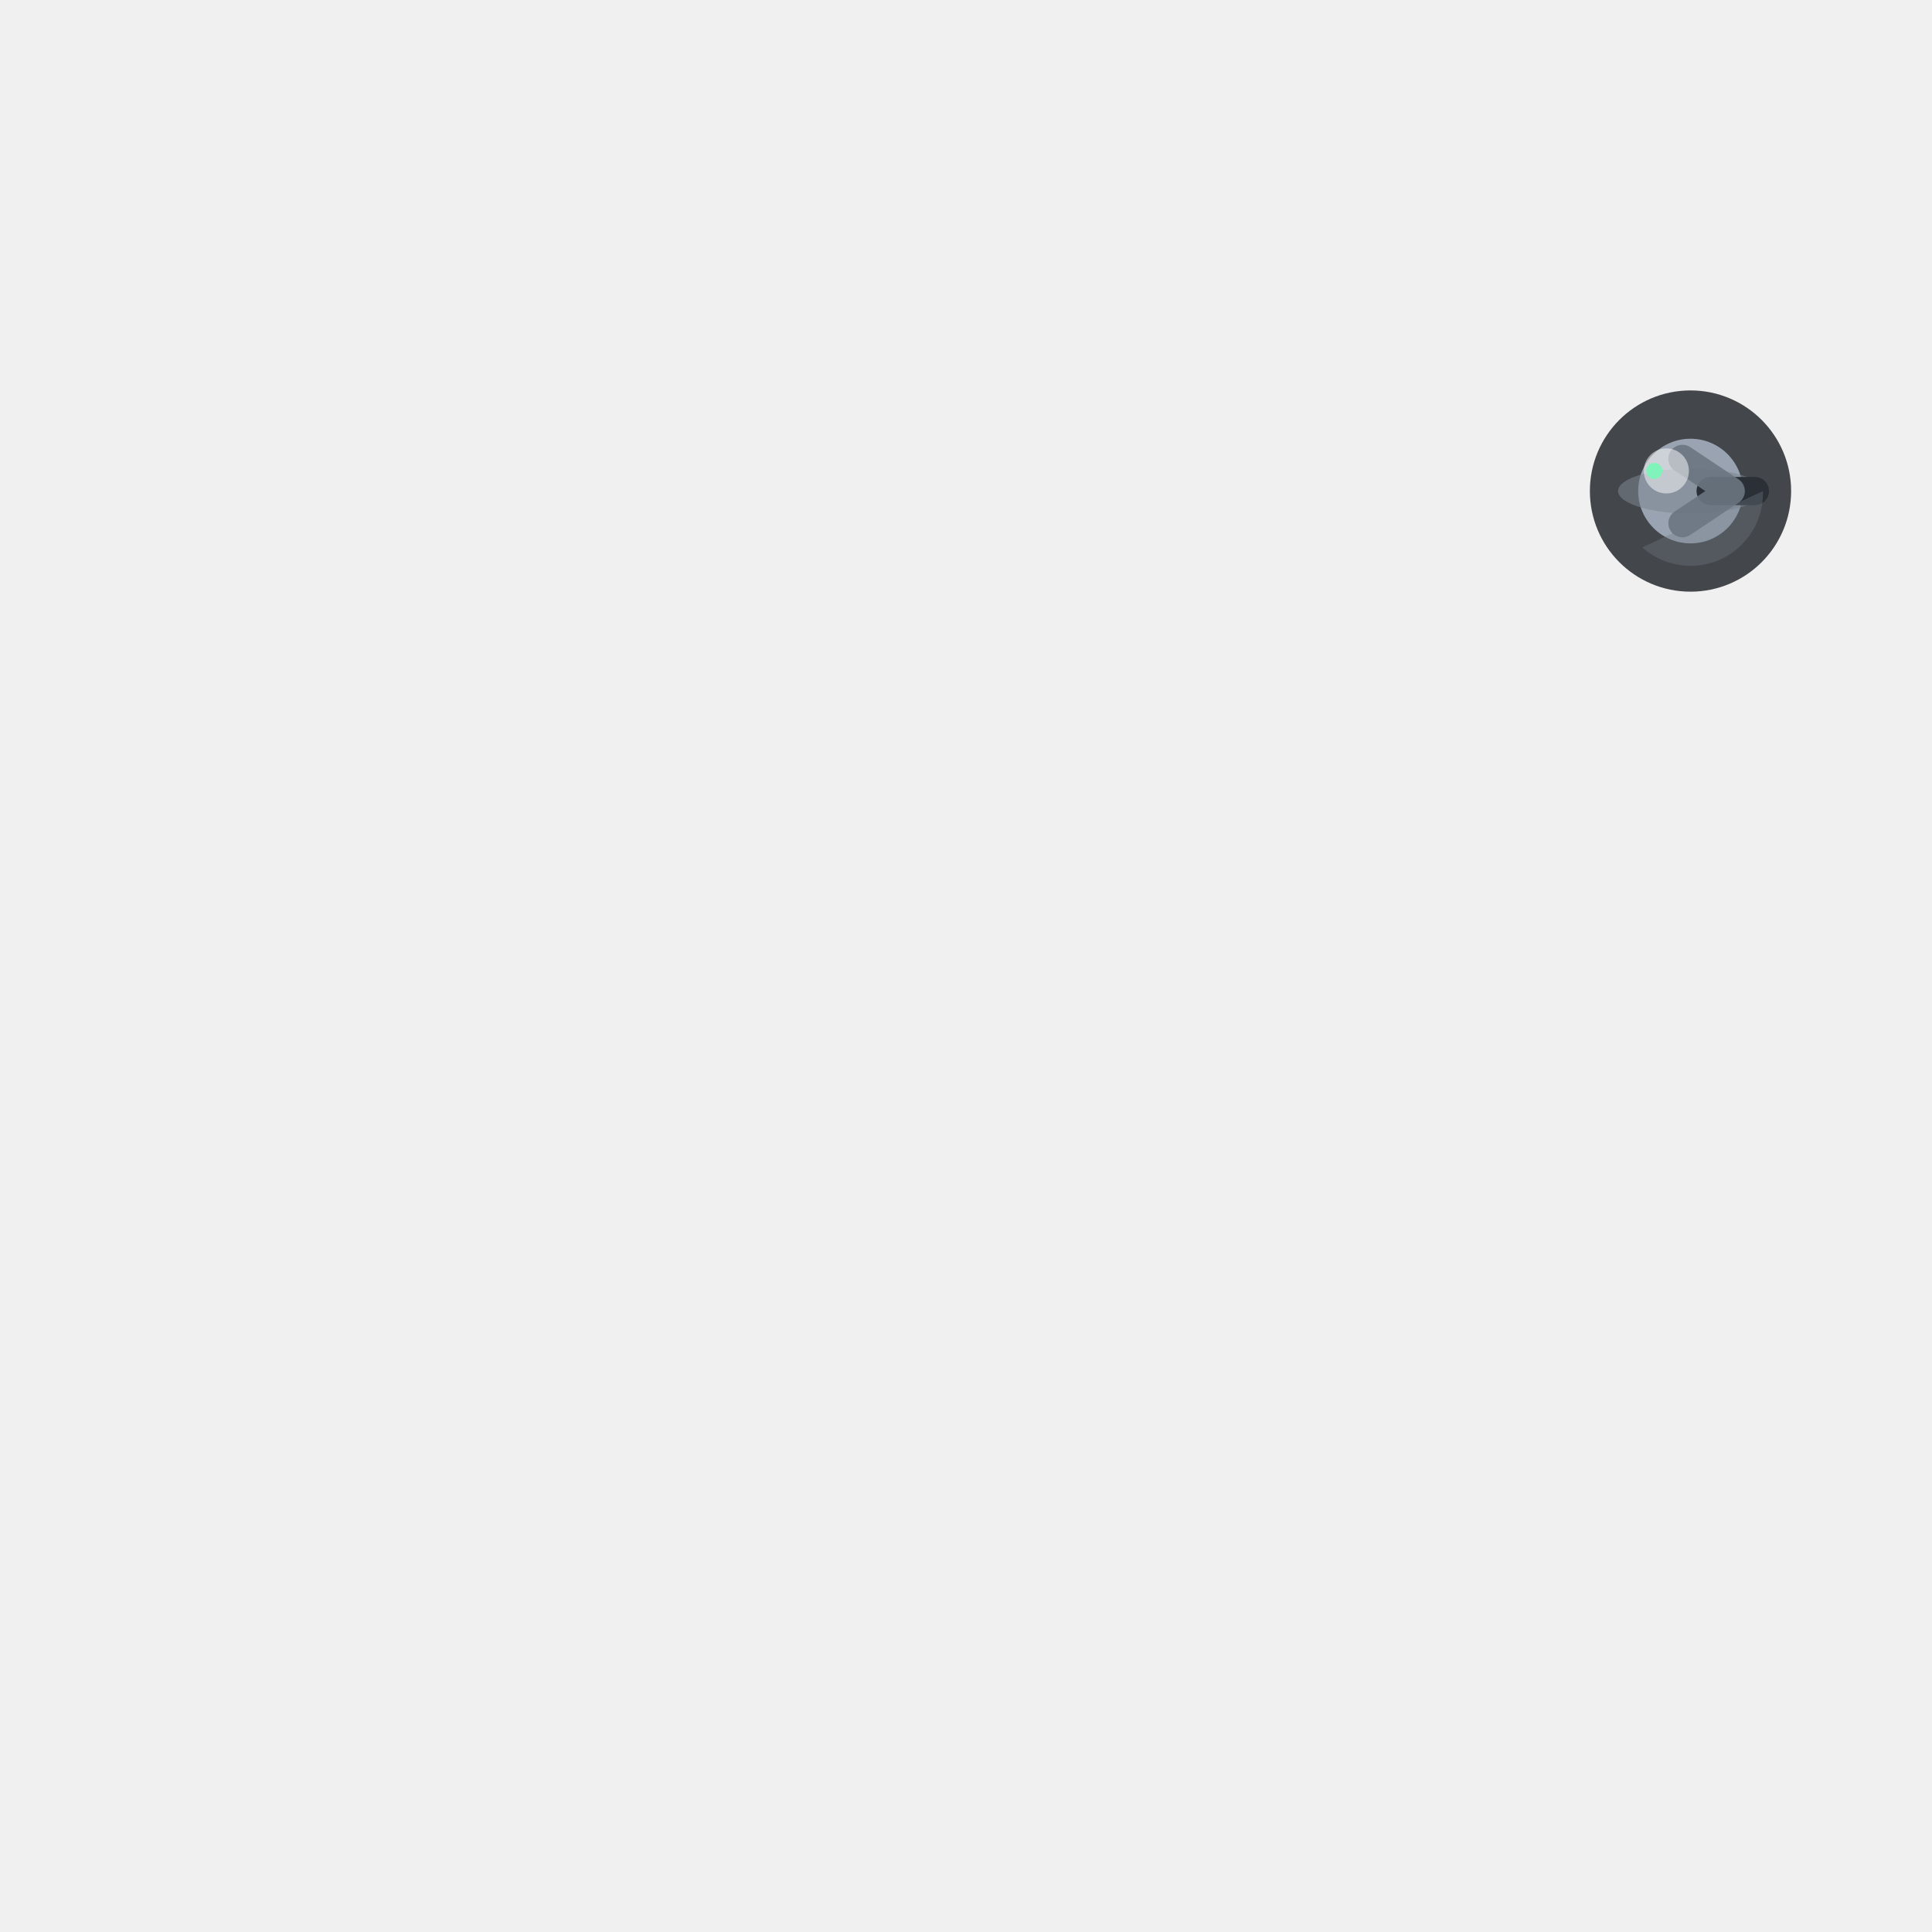
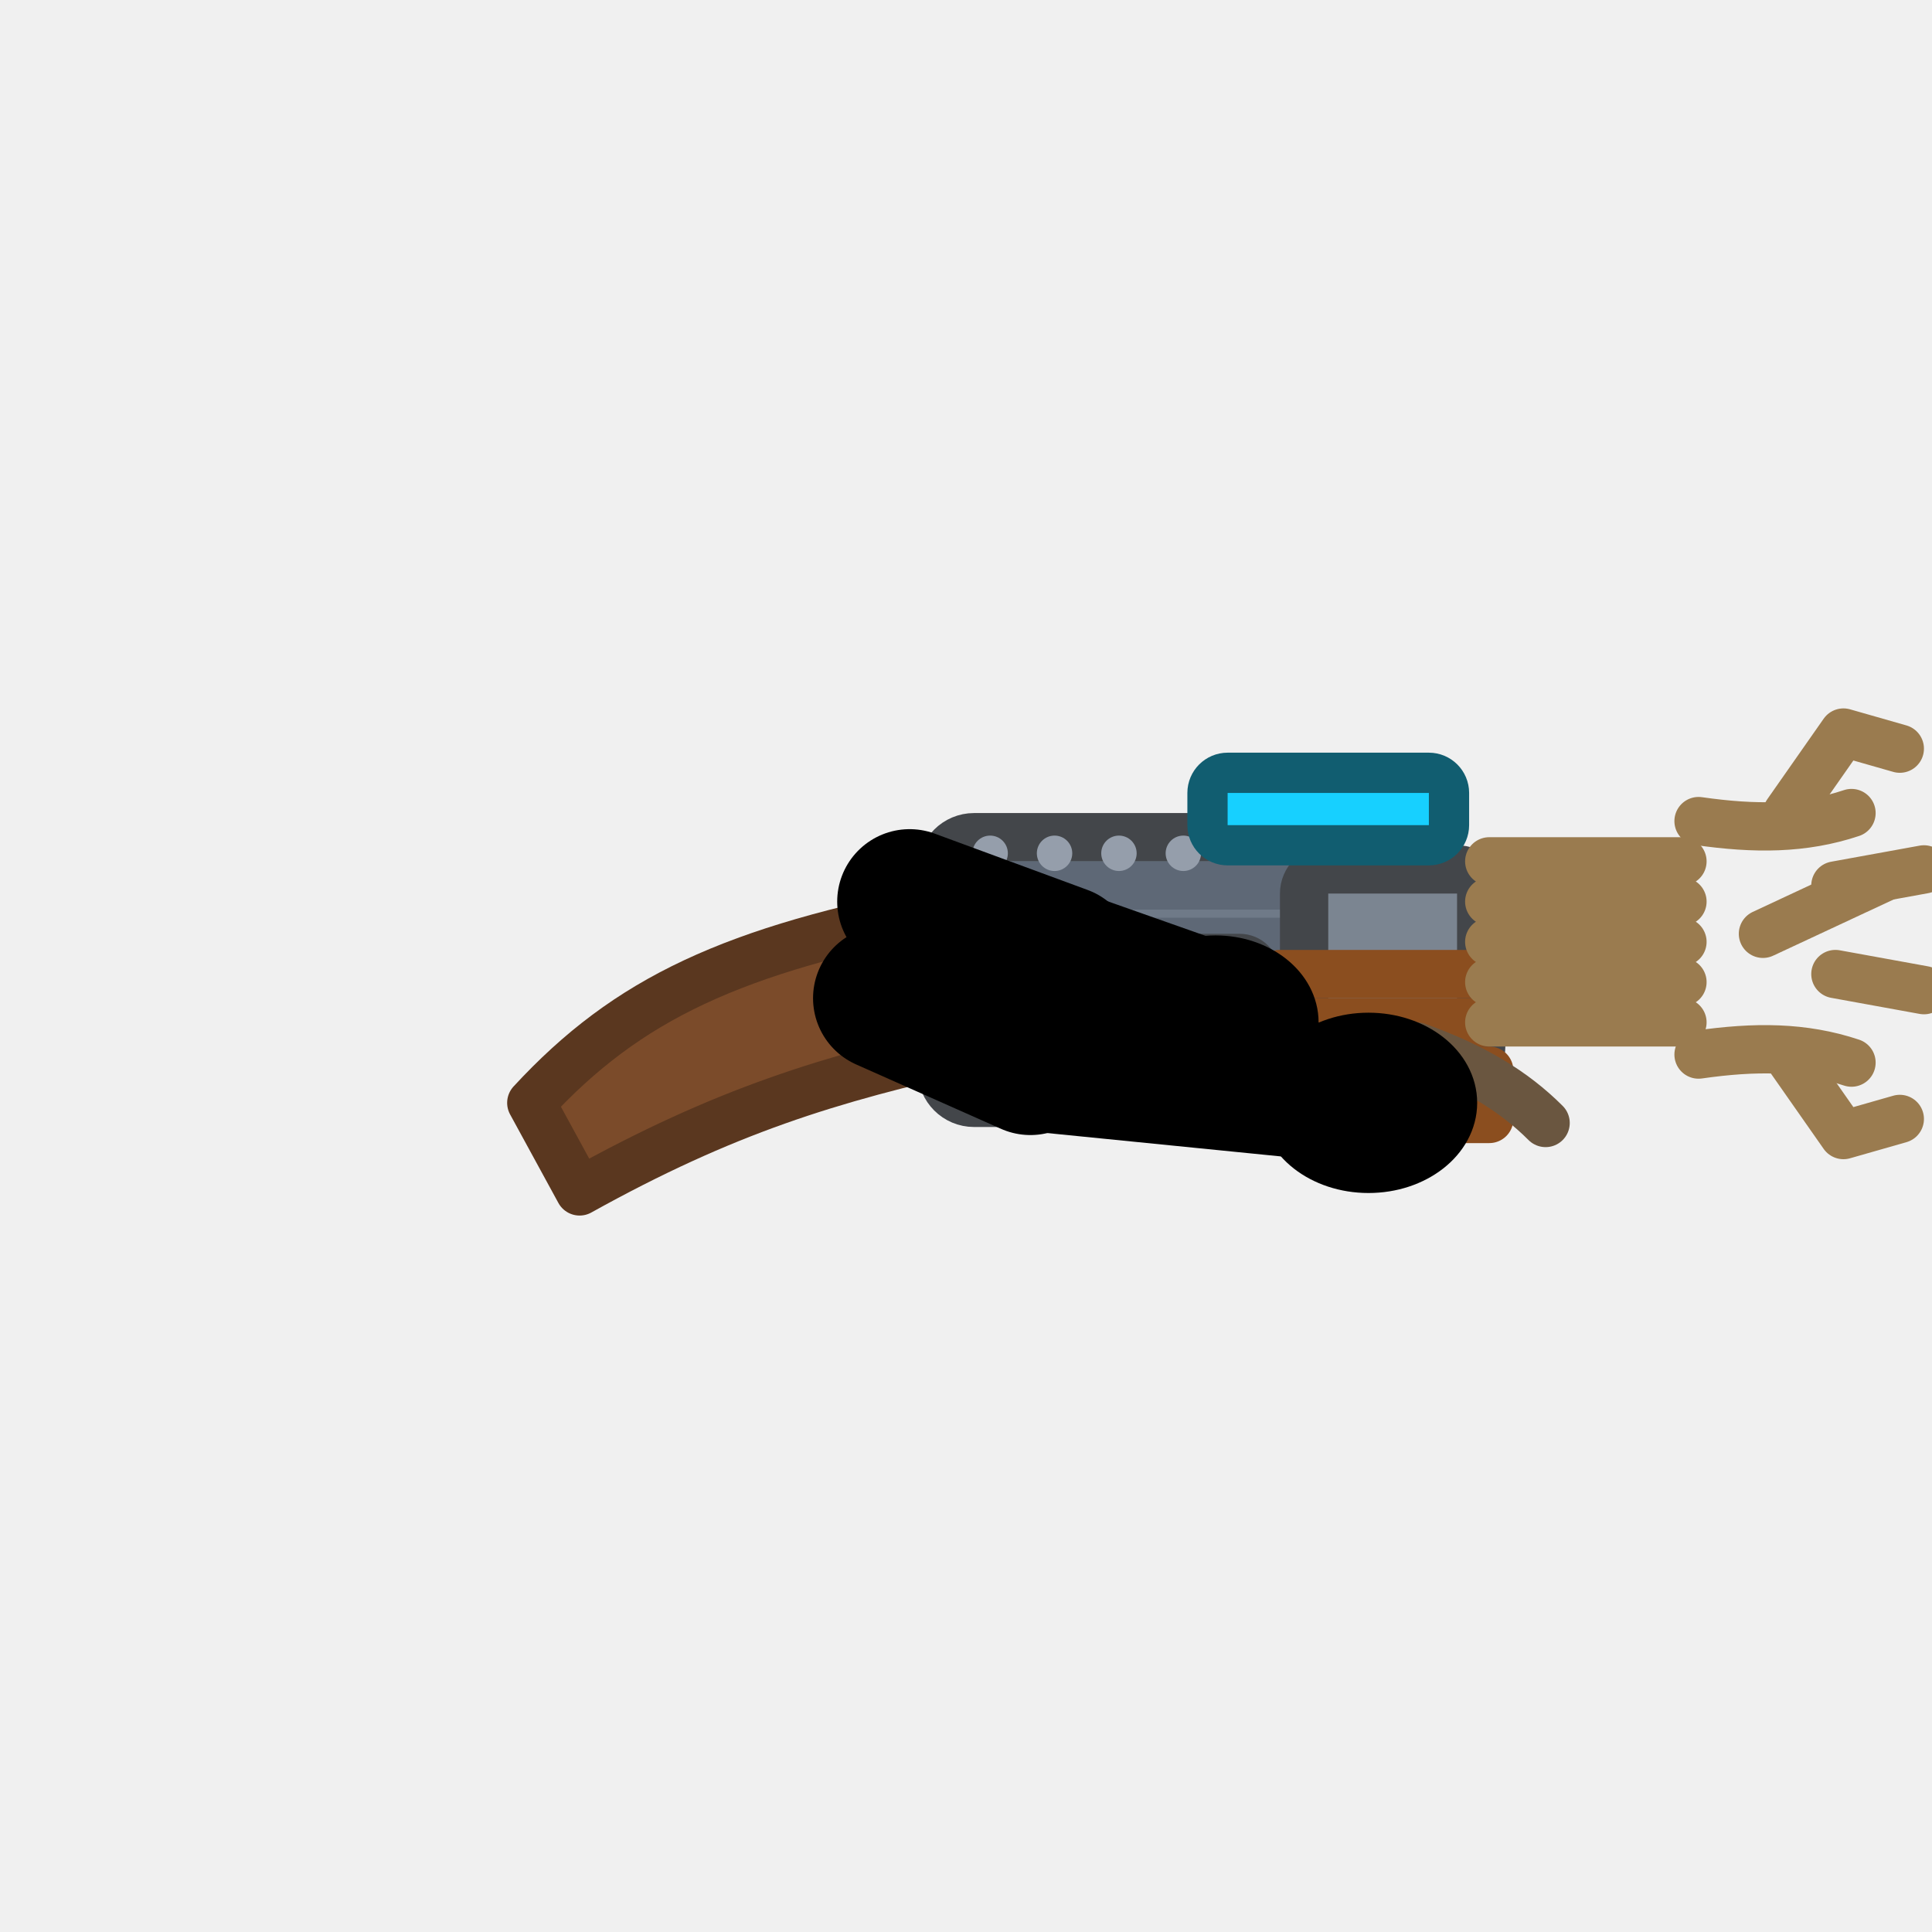
- <svg xmlns="http://www.w3.org/2000/svg" width="24" height="24" viewBox="0 0 24 24" role="img" aria-labelledby="title" data-target-ball-center="21,6.1" data-target-ball-radius="0.95">
-   <g id="targetBall" transform="rotate(0 21 6.1)">
-     <circle cx="21" cy="6.1" r="0.95" fill="#9aa3b1" stroke="#43464a" stroke-width=".6" />
-     <ellipse cx="21" cy="6.1" rx="0.9" ry="0.28" fill="#7b8591" opacity=".55" stroke="none" />
-     <path d="M21.25 6.1h.55" stroke="#2b2f36" stroke-width=".35" stroke-linecap="round" />
-     <path d="M20.9 5.7l.6.4-.6.4" fill="none" stroke="#6c7682" stroke-width=".35" stroke-linecap="round" stroke-linejoin="round" opacity=".9" />
-     <circle cx="20.55" cy="5.85" r="0.1" fill="#00e676" />
-     <circle cx="20.7" cy="5.85" r="0.28" fill="#ffffff" opacity=".5" stroke="none" />
-     <path d="M21.9 6.1a.9.9 0 0 1-1.5.7" fill="#6f7a88" opacity=".35" stroke="none" />
-   </g>
-   <g id="mountPost" fill="#7b8591" stroke="#43464a" stroke-width=".5" style="display:none">
-     <rect x="20.78" y="7.1" width=".44" height=".7" rx=".2" />
+ <svg xmlns="http://www.w3.org/2000/svg" width="24" height="24" viewBox="0 0 24 24" role="img" aria-labelledby="title" data-pivot="11.3,11.2" data-muzzle="22.8,11.0" data-handle="15.1,12.7" data-support="17.0,13.7">
+   <g id="wunder-arms" transform="rotate(0 11.3 11.2)" stroke-linejoin="round" stroke-linecap="round">
+     <path d="M11.7 11.3c-2.6.5-3.9 1.1-5.1 2.4l.6 1.1c1.8-1 3.1-1.4 4.9-1.8l.9-.2Z" fill="#7b4b2a" stroke="#5a371f" stroke-width=".6" />
+     <g stroke="#43464a" stroke-width=".6">
+       <rect x="11.7" y="10.4" width="4.9" height="3.3" rx=".4" fill="#6f7a88" />
+       <path d="M12.1 11.0h4M12.1 11.7h4M12.1 12.4h3.4" stroke="#5e6876" />
+       <g fill="#959eab" stroke="none">
+         <circle cx="12.3" cy="10.6" r=".22" />
+         <circle cx="13.1" cy="10.6" r=".22" />
+         <circle cx="13.9" cy="10.6" r=".22" />
+         <circle cx="14.7" cy="10.6" r=".22" />
+       </g>
+     </g>
+     <rect x="14.7" y="11.9" width=".9" height="1.5" rx=".2" fill="#6f7a88" stroke="#43464a" stroke-width=".6" />
+     <rect x="16.2" y="10.8" width="2.2" height="2.5" rx=".3" fill="#7b8591" stroke="#43464a" stroke-width=".6" />
+     <rect x="15.0" y="9.6" width="3.0" height=".9" rx=".25" fill="#17d0ff" stroke="#115d70" stroke-width=".5" />
+     <g stroke="#8b4e1f" stroke-width=".6">
+       <path d="M15.9 13.9h2.6" />
+       <path d="M15.9 13.3h2.6" />
+       <path d="M15.9 12.7h2.6" />
+       <path d="M15.9 12.1h2.6" />
+     </g>
+     <g stroke="#9a7b4f" stroke-width=".6" fill="none">
+       <path d="M18.5 10.7h2.4M18.5 11.2h2.4M18.5 11.7h2.4M18.5 12.2h2.4M18.5 12.7h2.4" />
+       <path d="M21.1 10.2c.7.1 1.3.1 1.9-.1m-1.9 3.0c.7-.1 1.3-.1 1.9.1" />
+       <path d="M22.2 10.1l.7-1 .7.2M22.2 13.1l.7 1 .7-.2" />
+       <path d="M22.8 11.0l1.1-.2M22.8 12.1l1.1.2" />
+       <path d="M21.9 11.6l1.5-.7" />
+     </g>
+     <path d="M17.6 13.0c.7.25 1.2.55 1.6.95" fill="none" stroke="#6a5640" stroke-width=".6" />
+     <circle cx="22.8" cy="11.0" r=".05" fill="none" stroke="none" />
+     <g fill="currentColor" stroke="currentColor" stroke-width=".6">
+       <path d="M11.3 11.2 L13.2 11.9" stroke-width="1.8" />
+       <circle cx="13.2" cy="11.9" r=".5" />
+       <path d="M13.2 11.9 L14.9 12.5" stroke-width="1.7" />
+       <ellipse cx="15.1" cy="12.7" rx=".98" ry=".78" />
+       <path d="M11.0 12.4 L12.8 13.2" stroke-width="1.8" />
+       <circle cx="12.8" cy="13.2" r=".5" />
+       <path d="M12.8 13.2 L16.8 13.6" stroke-width="1.7" />
+       <ellipse cx="17.0" cy="13.7" rx="1.05" ry=".82" />
+     </g>
  </g>
  <g opacity="0">
-     <circle id="pivot" cx="21" cy="6.1" r="0.01" />
+     <circle id="pivot" cx="11.3" cy="11.2" r="0.01" />
+     <circle id="muzzle" cx="22.8" cy="11.0" r="0.01" />
+     <circle id="handleA" cx="15.1" cy="12.7" r="0.01" />
+     <circle id="supportA" cx="17.0" cy="13.7" r="0.01" />
  </g>
</svg>
